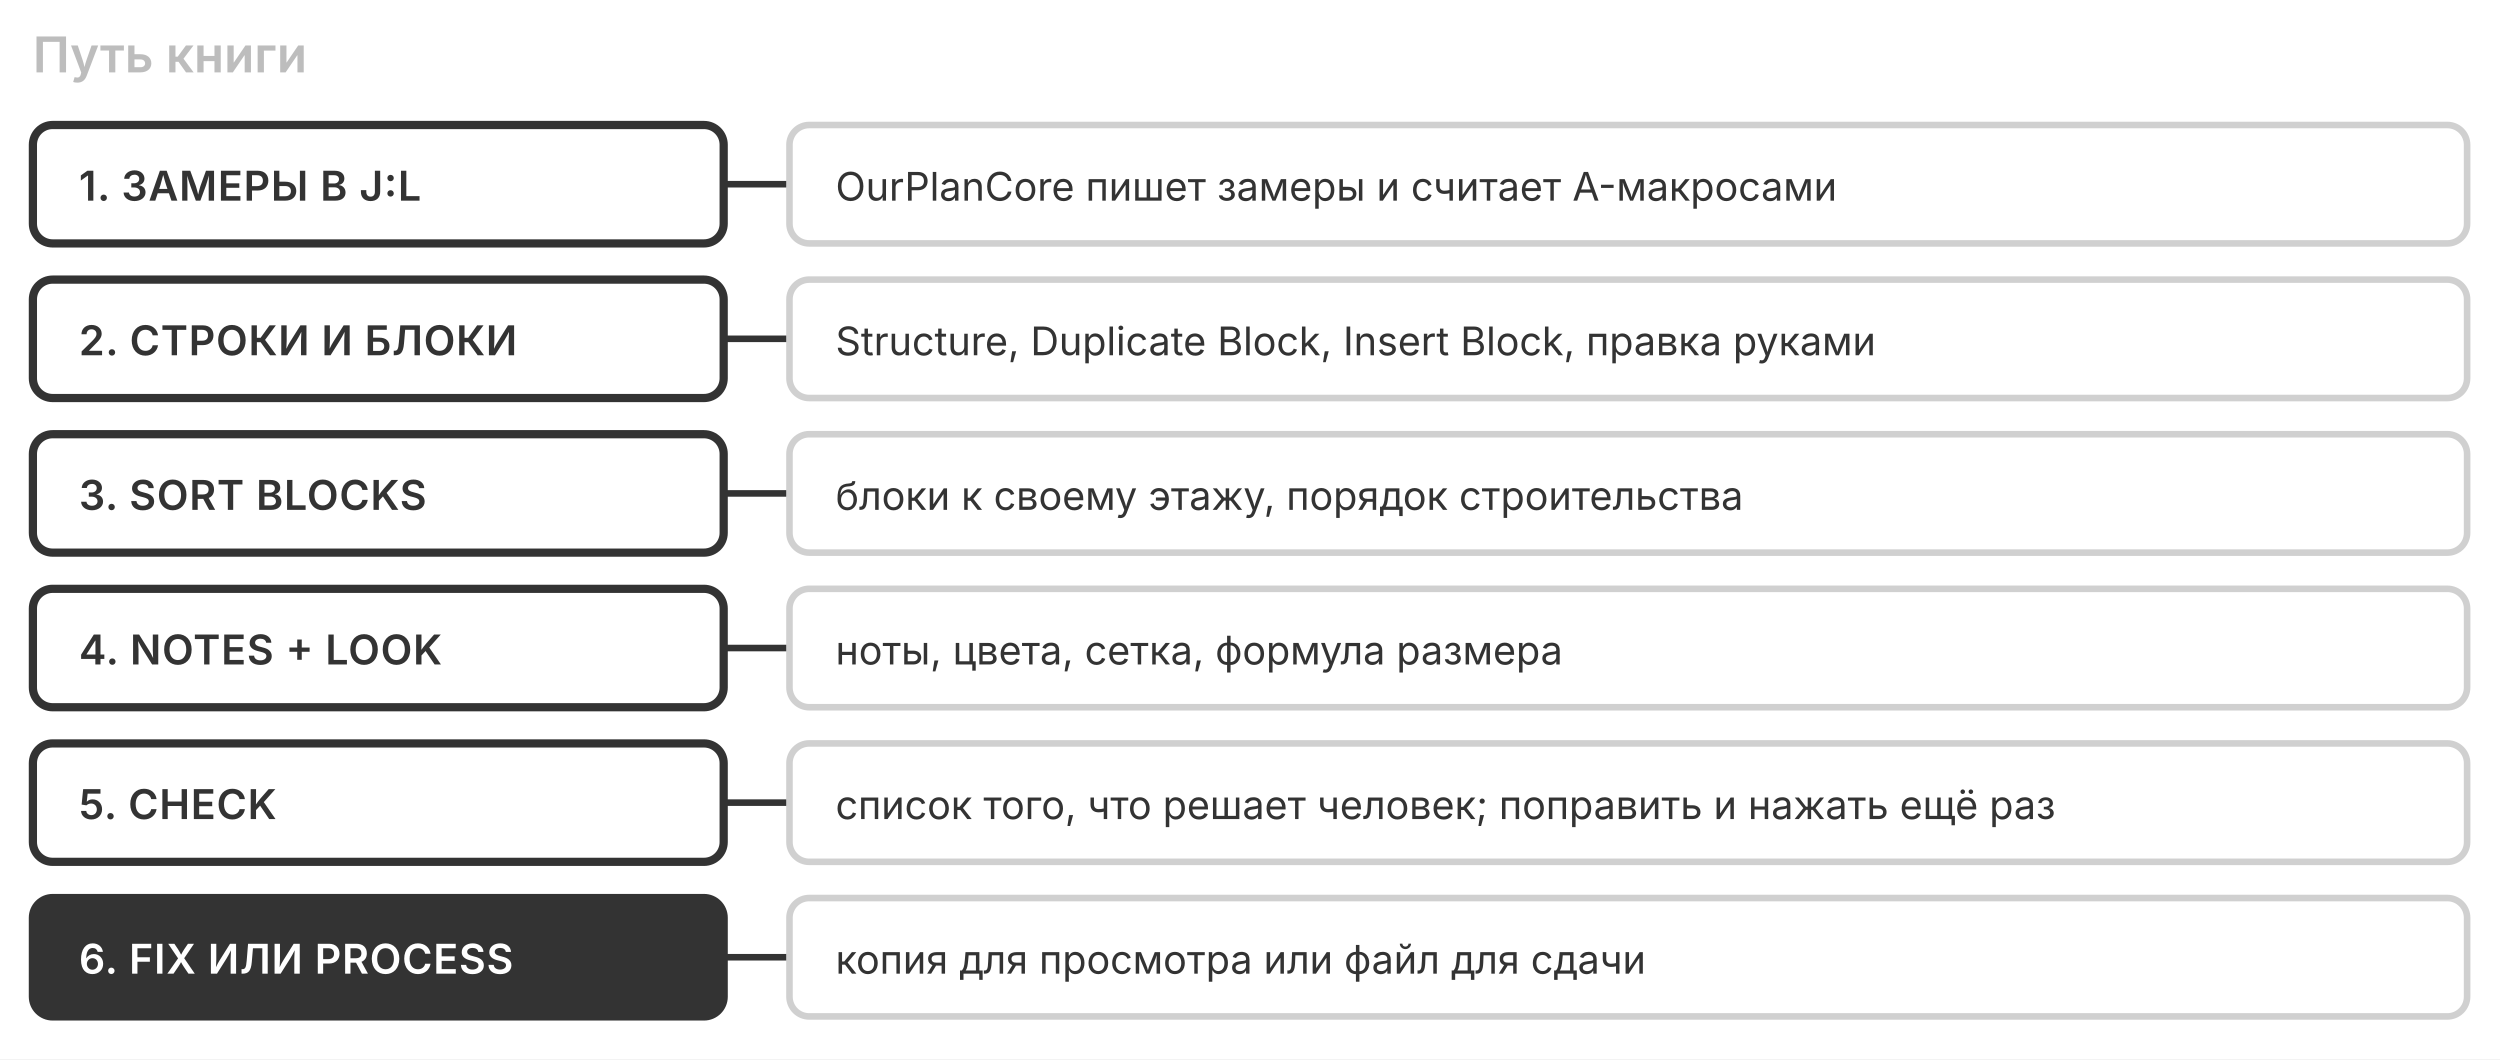
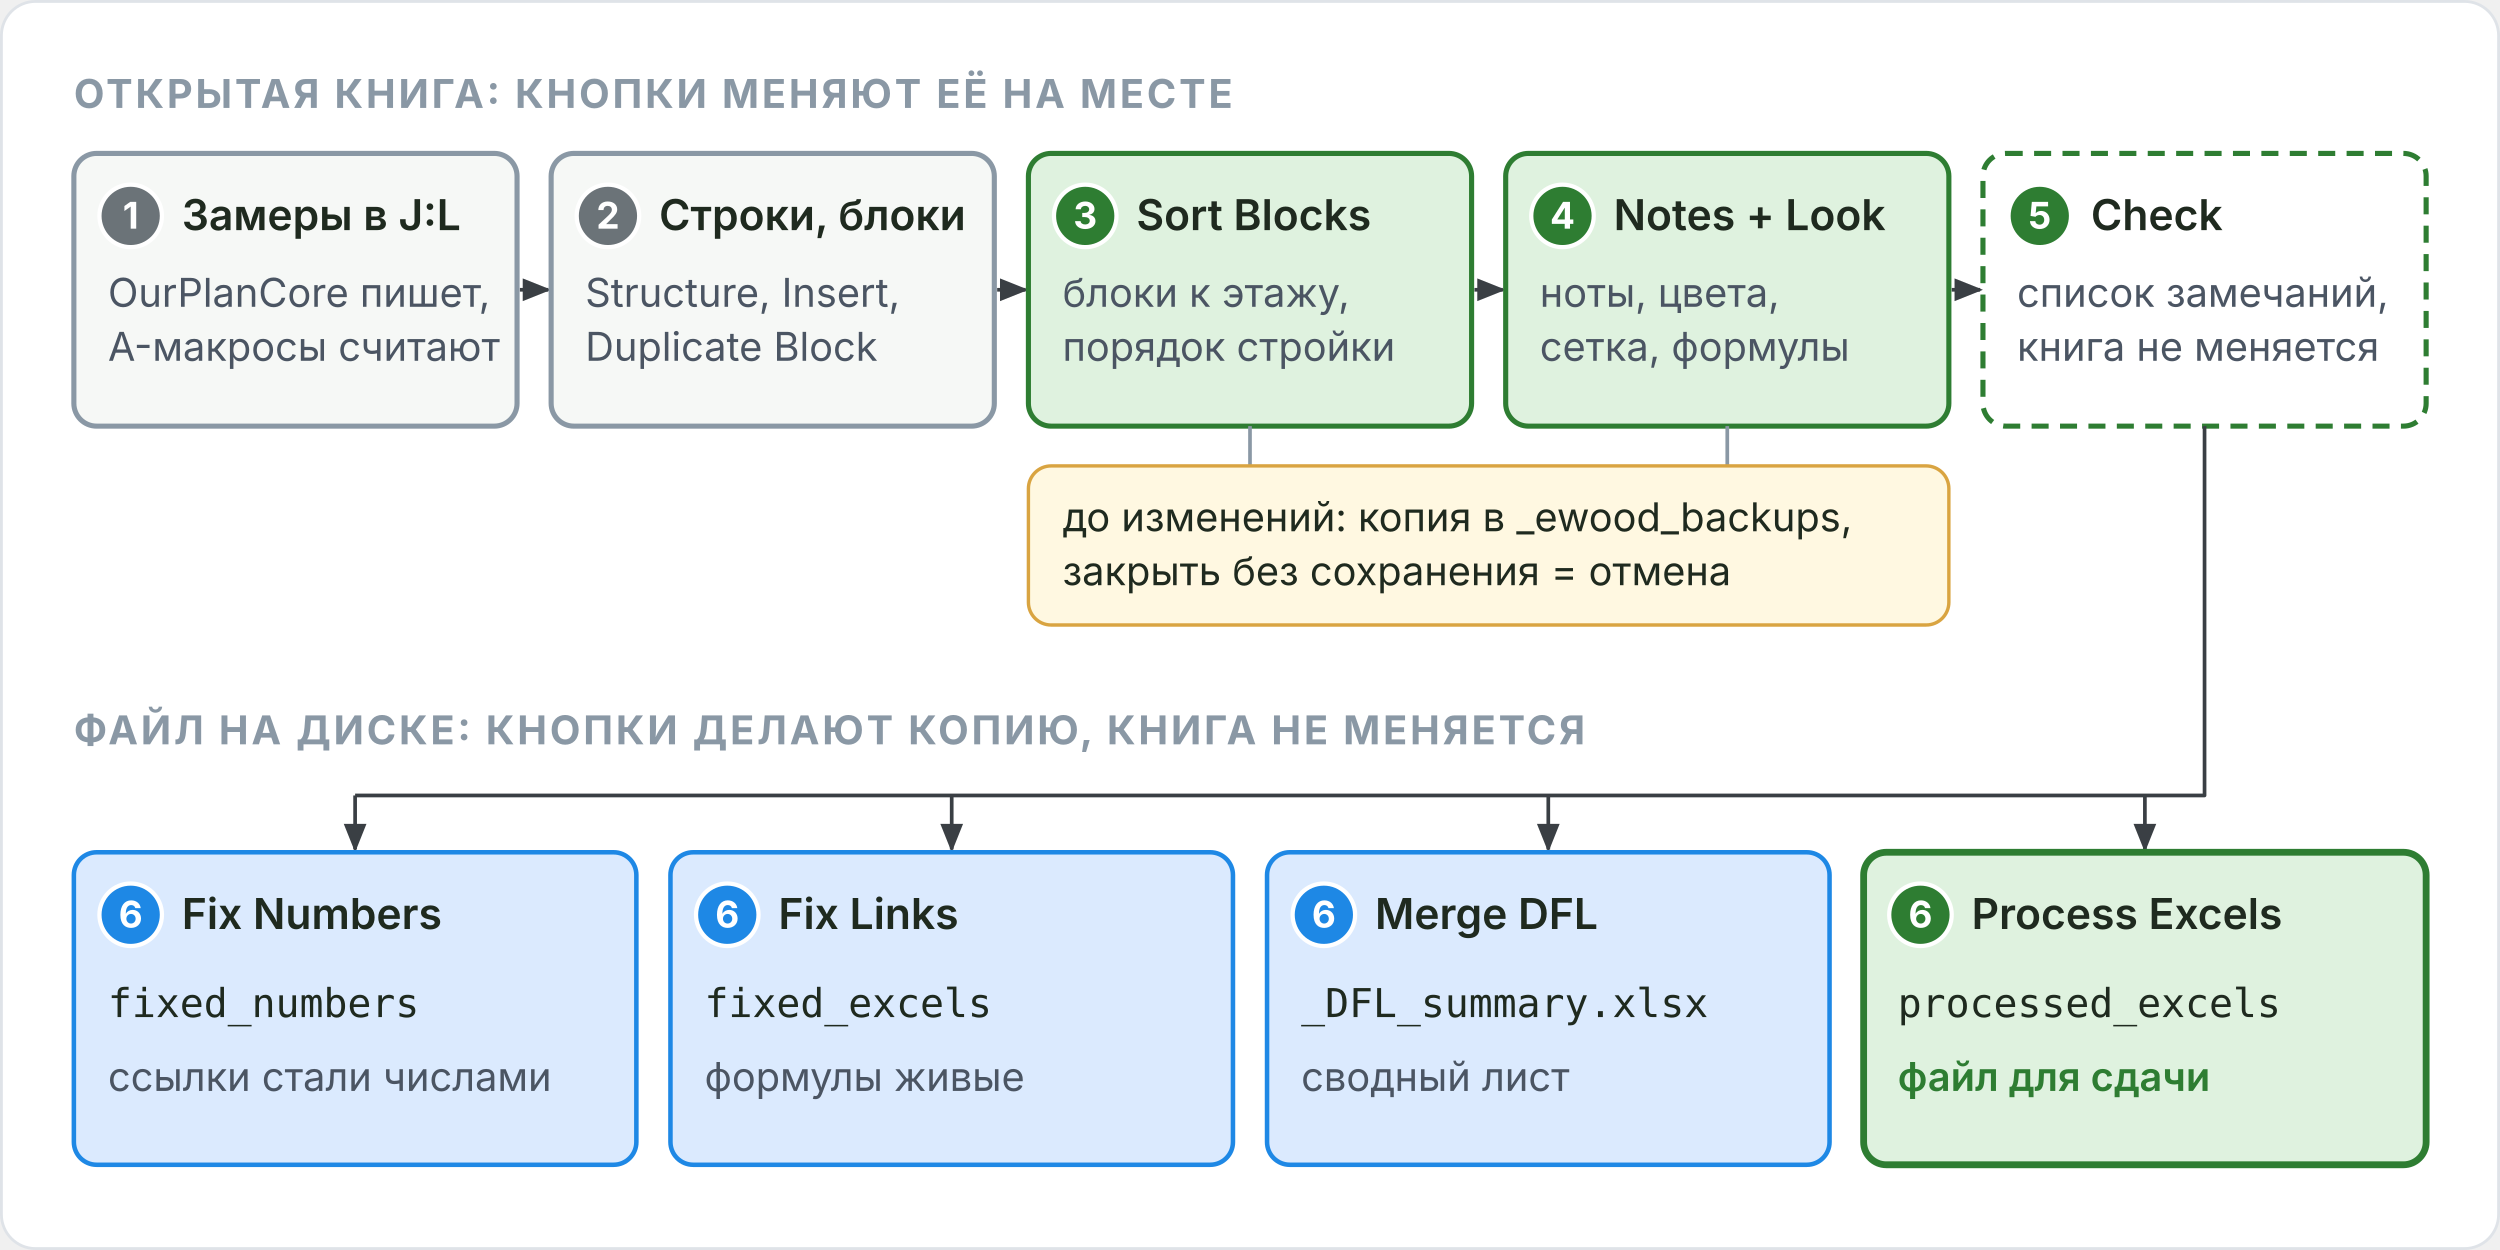
- <svg xmlns="http://www.w3.org/2000/svg" width="760" height="322" viewBox="0 0 760 322" role="img" aria-labelledby="t d">
-   <style>text{font-family:Inter,"Segoe UI",Arial,sans-serif}.ttl{font-size:15px;font-weight:600;fill:#BDBDBD}.m{font-size:12.5px;font-weight:600;fill:#333;letter-spacing:.02em}.w{font-size:12.5px;font-weight:600;fill:#fff;letter-spacing:.02em}.g{font-size:12px;fill:#333}</style>
-   <rect width="760" height="322" fill="#ffffff" />
-   <text class="ttl" x="10" y="22">Путь книги</text>
-   <rect x="10" y="38" width="210" height="36" rx="6" fill="#fff" stroke="#333" stroke-width="2.5" />
-   <line x1="220" y1="56" x2="240" y2="56" stroke="#333" stroke-width="2" />
-   <rect x="240" y="38" width="510" height="36" rx="6" fill="#fff" stroke="#D0D0D0" stroke-width="2" />
-   <text class="m" x="24" y="61">1. ЗАМЕРЫ В J:L</text>
-   <text class="g" x="254" y="61">OurPlanCore пишет замеры и считает A-макросами</text>
-   <rect x="10" y="85" width="210" height="36" rx="6" fill="#fff" stroke="#333" stroke-width="2.5" />
-   <line x1="220" y1="103" x2="240" y2="103" stroke="#333" stroke-width="2" />
-   <rect x="240" y="85" width="510" height="36" rx="6" fill="#fff" stroke="#D0D0D0" stroke-width="2" />
-   <text class="m" x="24" y="108">2. СТРОКИ И БЛОКИ</text>
-   <text class="g" x="254" y="108">Structure, Duplicate Block, Insert Block, правка руками</text>
-   <rect x="10" y="132" width="210" height="36" rx="6" fill="#fff" stroke="#333" stroke-width="2.5" />
-   <line x1="220" y1="150" x2="240" y2="150" stroke="#333" stroke-width="2" />
-   <rect x="240" y="132" width="510" height="36" rx="6" fill="#fff" stroke="#D0D0D0" stroke-width="2" />
-   <text class="m" x="24" y="155">3. SORT BLOCKS</text>
-   <text class="g" x="254" y="155">блоки к своему этажу, порядок строительства</text>
-   <rect x="10" y="179" width="210" height="36" rx="6" fill="#fff" stroke="#333" stroke-width="2.5" />
-   <line x1="220" y1="197" x2="240" y2="197" stroke="#333" stroke-width="2" />
-   <rect x="240" y="179" width="510" height="36" rx="6" fill="#fff" stroke="#D0D0D0" stroke-width="2" />
-   <text class="m" x="24" y="202">4. NOTES + LOOK</text>
-   <text class="g" x="254" y="202">ноты, цвета, сетка, формула размера</text>
-   <rect x="10" y="226" width="210" height="36" rx="6" fill="#fff" stroke="#333" stroke-width="2.5" />
-   <line x1="220" y1="244" x2="240" y2="244" stroke="#333" stroke-width="2" />
-   <rect x="240" y="226" width="510" height="36" rx="6" fill="#fff" stroke="#D0D0D0" stroke-width="2" />
-   <text class="m" x="24" y="249">5. CHECK</text>
-   <text class="g" x="254" y="249">список того, что решает человек; поправить и нажать ещё раз</text>
-   <rect x="10" y="273" width="210" height="36" rx="6" fill="#333" stroke="#333" stroke-width="2.5" />
-   <line x1="220" y1="291" x2="240" y2="291" stroke="#333" stroke-width="2" />
-   <rect x="240" y="273" width="510" height="36" rx="6" fill="#fff" stroke="#D0D0D0" stroke-width="2" />
-   <text class="w" x="24" y="296">6. FIX ИЛИ PROCESS</text>
-   <text class="g" x="254" y="296">копия для просмотра или файл для сдачи</text>
+ <svg xmlns="http://www.w3.org/2000/svg" viewBox="0 0 880 440" role="img" aria-labelledby="t d">
+   <defs>
+     <marker id="arr" markerWidth="10" markerHeight="10" refX="9" refY="5" orient="auto" markerUnits="userSpaceOnUse">
+       <path d="M0,1 L0,9 L10,5 z" fill="#2e7d32" />
+     </marker>
+     <marker id="arrInk" markerWidth="10" markerHeight="10" refX="9" refY="5" orient="auto" markerUnits="userSpaceOnUse">
+       <path d="M0,1 L0,9 L10,5 z" fill="#3a3f44" />
+     </marker>
+     <marker id="arrRed" markerWidth="10" markerHeight="10" refX="9" refY="5" orient="auto" markerUnits="userSpaceOnUse">
+       <path d="M0,1 L0,9 L10,5 z" fill="#c62828" />
+     </marker>
+     <marker id="arrGrey" markerWidth="10" markerHeight="10" refX="9" refY="5" orient="auto" markerUnits="userSpaceOnUse">
+       <path d="M0,1 L0,9 L10,5 z" fill="#8a98a5" />
+     </marker>
+     <marker id="tick" markerWidth="8" markerHeight="8" refX="4" refY="4" orient="auto" markerUnits="userSpaceOnUse">
+       <path d="M4,0 L4,8" stroke="#3a3f44" stroke-width="1.4" />
+     </marker>
+     <pattern id="wood" width="12" height="12" patternUnits="userSpaceOnUse" patternTransform="rotate(45)">
+       <rect width="12" height="12" fill="#e9d3b0" />
+       <line x1="0" y1="0" x2="0" y2="12" stroke="#8a6a3f" stroke-width="0.9" opacity="0.55" />
+     </pattern>
+     <pattern id="pt" width="12" height="12" patternUnits="userSpaceOnUse" patternTransform="rotate(45)">
+       <rect width="12" height="12" fill="#cfa26a" />
+       <line x1="0" y1="0" x2="0" y2="12" stroke="#6c4b2a" stroke-width="1" opacity="0.6" />
+     </pattern>
+     <pattern id="conc" width="10" height="10" patternUnits="userSpaceOnUse">
+       <rect width="10" height="10" fill="#cfd4d8" />
+       <circle cx="2.5" cy="2.5" r="1" fill="#6b7378" opacity="0.7" />
+       <circle cx="7" cy="6.5" r="1" fill="#6b7378" opacity="0.7" />
+     </pattern>
+     <pattern id="sheath" width="7" height="7" patternUnits="userSpaceOnUse">
+       <rect width="7" height="7" fill="#c9b27c" />
+       <circle cx="2" cy="2" r="0.8" fill="#7a6a3c" opacity="0.6" />
+       <circle cx="5" cy="5" r="0.8" fill="#7a6a3c" opacity="0.6" />
+     </pattern>
+     <pattern id="batt" width="20" height="16" patternUnits="userSpaceOnUse">
+       <rect width="20" height="16" fill="#fdf6e3" />
+       <path d="M0,8 Q5,0 10,8 T20,8" fill="none" stroke="#caa64a" stroke-width="1.2" />
+     </pattern>
+     <pattern id="rigid" width="8" height="8" patternUnits="userSpaceOnUse">
+       <rect width="8" height="8" fill="#fbe9c6" />
+       <path d="M0,8 L8,0" stroke="#d9a441" stroke-width="0.8" />
+     </pattern>
+     <pattern id="cmu" width="40" height="20" patternUnits="userSpaceOnUse">
+       <rect width="40" height="20" fill="#cfd4d8" />
+       <path d="M0,10 H40 M20,0 V10 M0,10 V20 M40,10 V20" stroke="#6b7378" stroke-width="1" fill="none" />
+     </pattern>
+     <pattern id="endgrain" width="6" height="6" patternUnits="userSpaceOnUse">
+       <rect width="6" height="6" fill="#e9d3b0" />
+       <path d="M0,3 H6" stroke="#8a6a3f" stroke-width="0.7" opacity="0.5" />
+     </pattern>
+     <pattern id="hatchRed" width="8" height="8" patternUnits="userSpaceOnUse" patternTransform="rotate(45)">
+       <rect width="8" height="8" fill="#fff" />
+       <line x1="0" y1="0" x2="0" y2="8" stroke="#c62828" stroke-width="1.2" opacity="0.6" />
+     </pattern>
+     <pattern id="hatchGrey" width="8" height="8" patternUnits="userSpaceOnUse" patternTransform="rotate(45)">
+       <rect width="8" height="8" fill="#f3f4f6" />
+       <line x1="0" y1="0" x2="0" y2="8" stroke="#9aa4ad" stroke-width="1" opacity="0.8" />
+     </pattern>
+     <pattern id="hatchGreen" width="8" height="8" patternUnits="userSpaceOnUse" patternTransform="rotate(45)">
+       <rect width="8" height="8" fill="#eaf5ea" />
+       <line x1="0" y1="0" x2="0" y2="8" stroke="#2e7d32" stroke-width="1.1" opacity="0.55" />
+     </pattern>
+     <style>
+       .lab{font:600 16px Inter, "Segoe UI", Arial, sans-serif;fill:#1f2a1f}
+       .lab2{font:600 15px Inter, "Segoe UI", Arial, sans-serif;fill:#1f2a1f}
+       .h{font:700 17px Inter, "Segoe UI", Arial, sans-serif;fill:#1f2a1f}
+       .note{font:400 14px Inter, "Segoe UI", Arial, sans-serif;fill:#4b5563}
+       .ink{font:400 14px Inter, "Segoe UI", Arial, sans-serif;fill:#1f2a1f}
+       .inkb{font:700 14px Inter, "Segoe UI", Arial, sans-serif;fill:#1f2a1f}
+       .mono{font:500 14px "JetBrains Mono", Consolas, monospace;fill:#2e7d32}
+       .mono2{font:500 14px "JetBrains Mono", Consolas, monospace;fill:#1f2a1f}
+       .side{font:700 14px Inter, "Segoe UI", Arial, sans-serif;fill:#8a98a5;letter-spacing:1px}
+       .red{font:600 14px Inter, "Segoe UI", Arial, sans-serif;fill:#c62828}
+       .green{font:600 14px Inter, "Segoe UI", Arial, sans-serif;fill:#2e7d32}
+       .dimt{font:500 14px Inter, "Segoe UI", Arial, sans-serif;fill:#1f2a1f}
+       .numt{font:700 13px Inter, "Segoe UI", Arial, sans-serif;fill:#fff;text-anchor:middle}
+       .xl{font:400 14px Inter, "Segoe UI", Arial, sans-serif;fill:#1f2328}
+       .xlb{font:700 14px Inter, "Segoe UI", Arial, sans-serif;fill:#1f2328}
+       .xlh{font:400 13px Inter, "Segoe UI", Arial, sans-serif;fill:#5a6168}
+     </style>
+   </defs>
+   <rect x="0.5" y="0.5" width="879" height="439" rx="12" fill="#ffffff" stroke="#dfe3e8" />
+   <text class="side" x="26" y="38">ОТКРЫТАЯ КНИГА: КНОПКИ МЕНЯЮТ ЕЁ НА МЕСТЕ</text>
+   <rect x="26" y="54" width="156" height="96" fill="#f6f8f6" stroke="#8a98a5" stroke-width="1.8" rx="8" />
+   <circle cx="46" cy="76" r="11" fill="#6b7378" stroke="#fff" stroke-width="1.5" />
+   <text class="numt" x="46" y="80.5">1</text>
+   <text class="lab2" x="64" y="81">Замеры в J:L</text>
+   <text class="note" x="38" y="108">OurPlanCore пишет,</text>
+   <text class="note" x="38" y="127">A-макросы считают</text>
+   <line x1="183" y1="102.0" x2="193" y2="102.0" stroke="#3a3f44" stroke-width="1.3" marker-end="url(#arrInk)" />
+   <rect x="194" y="54" width="156" height="96" fill="#f6f8f6" stroke="#8a98a5" stroke-width="1.8" rx="8" />
+   <circle cx="214" cy="76" r="11" fill="#6b7378" stroke="#fff" stroke-width="1.5" />
+   <text class="numt" x="214" y="80.5">2</text>
+   <text class="lab2" x="232" y="81">Строки, блоки</text>
+   <text class="note" x="206" y="108">Structure, Insert,</text>
+   <text class="note" x="206" y="127">Duplicate Block</text>
+   <line x1="351" y1="102.0" x2="361" y2="102.0" stroke="#3a3f44" stroke-width="1.3" marker-end="url(#arrInk)" />
+   <rect x="362" y="54" width="156" height="96" fill="#dff2df" stroke="#2e7d32" stroke-width="1.8" rx="8" />
+   <circle cx="382" cy="76" r="11" fill="#2e7d32" stroke="#fff" stroke-width="1.5" />
+   <text class="numt" x="382" y="80.5">3</text>
+   <text class="lab2" x="400" y="81">Sort Blocks</text>
+   <text class="note" x="374" y="108">блоки к этажу,</text>
+   <text class="note" x="374" y="127">порядок стройки</text>
+   <line x1="519" y1="102.0" x2="529" y2="102.0" stroke="#3a3f44" stroke-width="1.3" marker-end="url(#arrInk)" />
+   <rect x="530" y="54" width="156" height="96" fill="#dff2df" stroke="#2e7d32" stroke-width="1.8" rx="8" />
+   <circle cx="550" cy="76" r="11" fill="#2e7d32" stroke="#fff" stroke-width="1.5" />
+   <text class="numt" x="550" y="80.5">4</text>
+   <text class="lab2" x="568" y="81">Notes + Look</text>
+   <text class="note" x="542" y="108">ноты, цвета,</text>
+   <text class="note" x="542" y="127">сетка, формулы</text>
+   <line x1="687" y1="102.0" x2="697" y2="102.0" stroke="#3a3f44" stroke-width="1.3" marker-end="url(#arrInk)" />
+   <rect x="698" y="54" width="156" height="96" fill="#ffffff" stroke="#2e7d32" stroke-width="1.8" rx="8" stroke-dasharray="6 4" />
+   <circle cx="718" cy="76" r="11" fill="#2e7d32" stroke="#fff" stroke-width="1.5" />
+   <text class="numt" x="718" y="80.5">5</text>
+   <text class="lab2" x="736" y="81">Check</text>
+   <text class="note" x="710" y="108">список замечаний,</text>
+   <text class="note" x="710" y="127">книга не меняется</text>
+   <path d="M440.0,150 v14 M608.0,150 v14" fill="none" stroke="#8a98a5" stroke-width="1.3" stroke-linejoin="round" />
+   <rect x="362" y="164" width="324" height="56" fill="#fff8e1" stroke="#d9a441" stroke-width="1.2" rx="8" />
+   <text class="ink" x="374" y="187">до изменений: копия в _ewood_backups,</text>
+   <text class="ink" x="374" y="206">закрыть без сохранения = отмена</text>
+   <text class="side" x="26" y="262">ФАЙЛ НА ДИСКЕ: КНОПКИ ДЕЛАЮТ КОПИЮ, КНИГА НЕ МЕНЯЕТСЯ</text>
+   <path d="M776.0,150 V280 H125.0" fill="none" stroke="#3a3f44" stroke-width="1.3" stroke-linejoin="round" />
+   <line x1="125.0" y1="280" x2="125.0" y2="299" stroke="#3a3f44" stroke-width="1.3" marker-end="url(#arrInk)" />
+   <rect x="26" y="300" width="198" height="110" fill="#dbeafe" stroke="#1e88e5" stroke-width="1.6" rx="8" />
+   <circle cx="46" cy="322" r="11" fill="#1e88e5" stroke="#fff" stroke-width="1.5" />
+   <text class="numt" x="46" y="326.5">6</text>
+   <text class="lab2" x="64" y="327">Fix Numbers</text>
+   <text class="mono2" x="38" y="358">fixed_numbers</text>
+   <text class="note" x="38" y="384">ссылки стали числами</text>
+   <line x1="335.0" y1="280" x2="335.0" y2="299" stroke="#3a3f44" stroke-width="1.3" marker-end="url(#arrInk)" />
+   <rect x="236" y="300" width="198" height="110" fill="#dbeafe" stroke="#1e88e5" stroke-width="1.6" rx="8" />
+   <circle cx="256" cy="322" r="11" fill="#1e88e5" stroke="#fff" stroke-width="1.5" />
+   <text class="numt" x="256" y="326.5">6</text>
+   <text class="lab2" x="274" y="327">Fix Links</text>
+   <text class="mono2" x="248" y="358">fixed_excels</text>
+   <text class="note" x="248" y="384">формулы живые</text>
+   <line x1="545.0" y1="280" x2="545.0" y2="299" stroke="#3a3f44" stroke-width="1.3" marker-end="url(#arrInk)" />
+   <rect x="446" y="300" width="198" height="110" fill="#dbeafe" stroke="#1e88e5" stroke-width="1.6" rx="8" />
+   <circle cx="466" cy="322" r="11" fill="#1e88e5" stroke="#fff" stroke-width="1.5" />
+   <text class="numt" x="466" y="326.5">6</text>
+   <text class="lab2" x="484" y="327">Merge DFL</text>
+   <text class="mono2" x="458" y="358">_DFL_summary.xlsx</text>
+   <text class="note" x="458" y="384">сводный лист</text>
+   <line x1="755.0" y1="280" x2="755.0" y2="299" stroke="#3a3f44" stroke-width="1.3" marker-end="url(#arrInk)" />
+   <rect x="656" y="300" width="198" height="110" fill="#dff2df" stroke="#2e7d32" stroke-width="2.4" rx="8" />
+   <circle cx="676" cy="322" r="11" fill="#2e7d32" stroke="#fff" stroke-width="1.5" />
+   <text class="numt" x="676" y="326.5">6</text>
+   <text class="lab2" x="694" y="327">Process Excels</text>
+   <text class="mono2" x="668" y="358">processed_excels</text>
+   <text class="green" x="668" y="384">файл для сдачи</text>
</svg>
